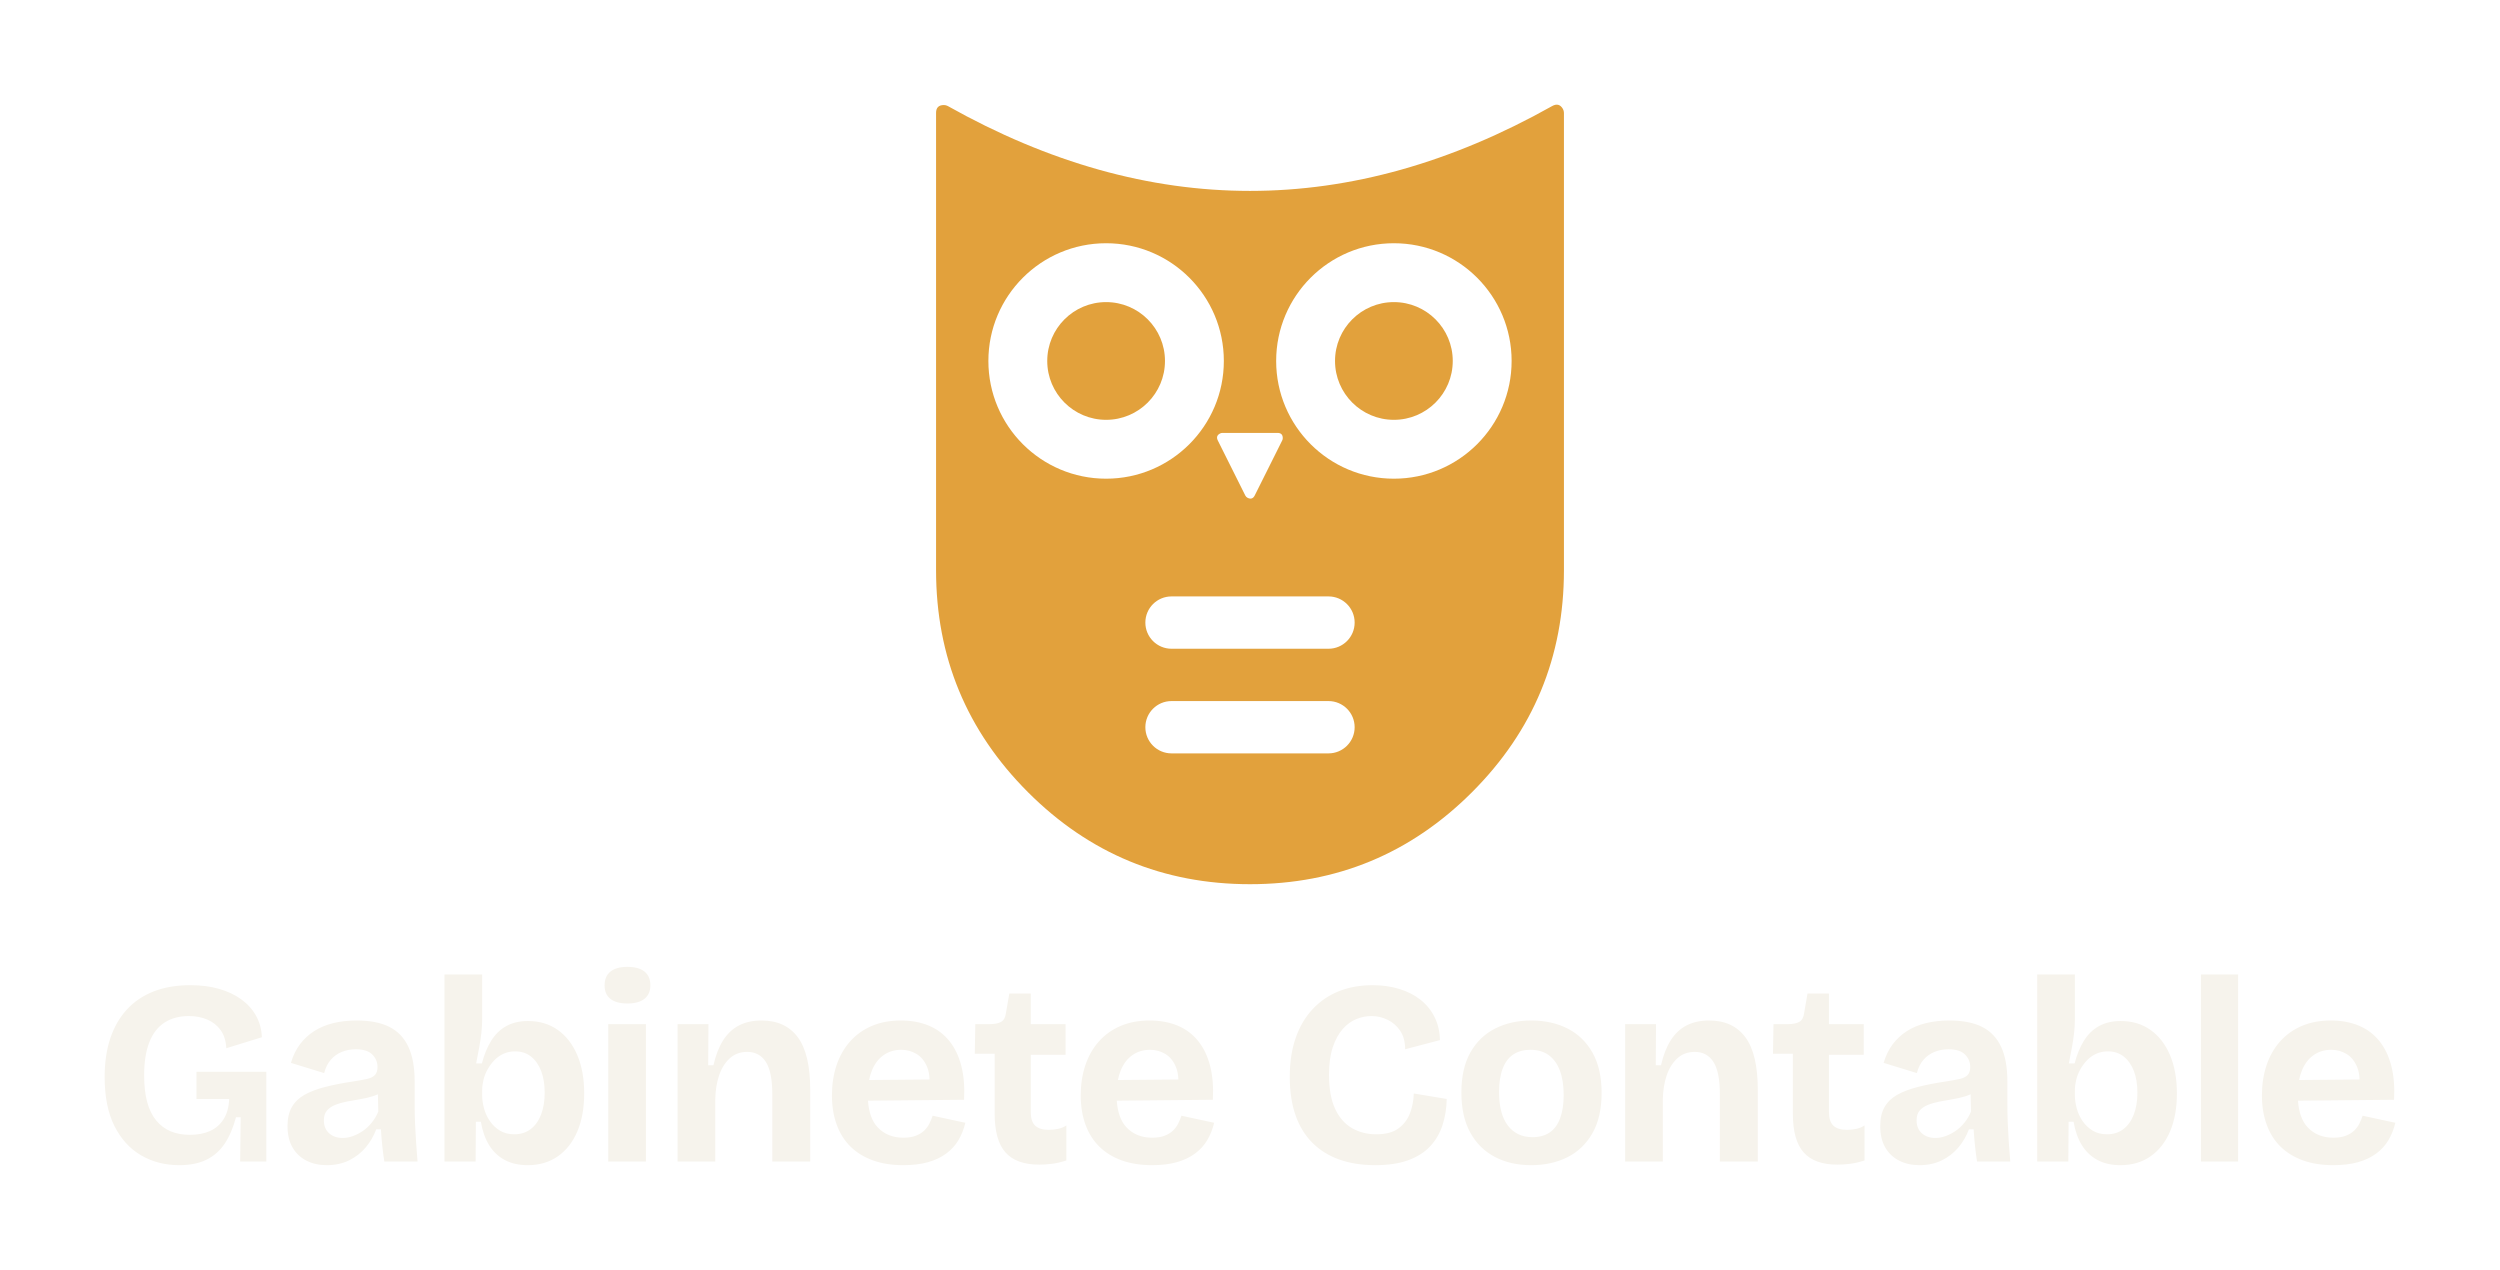
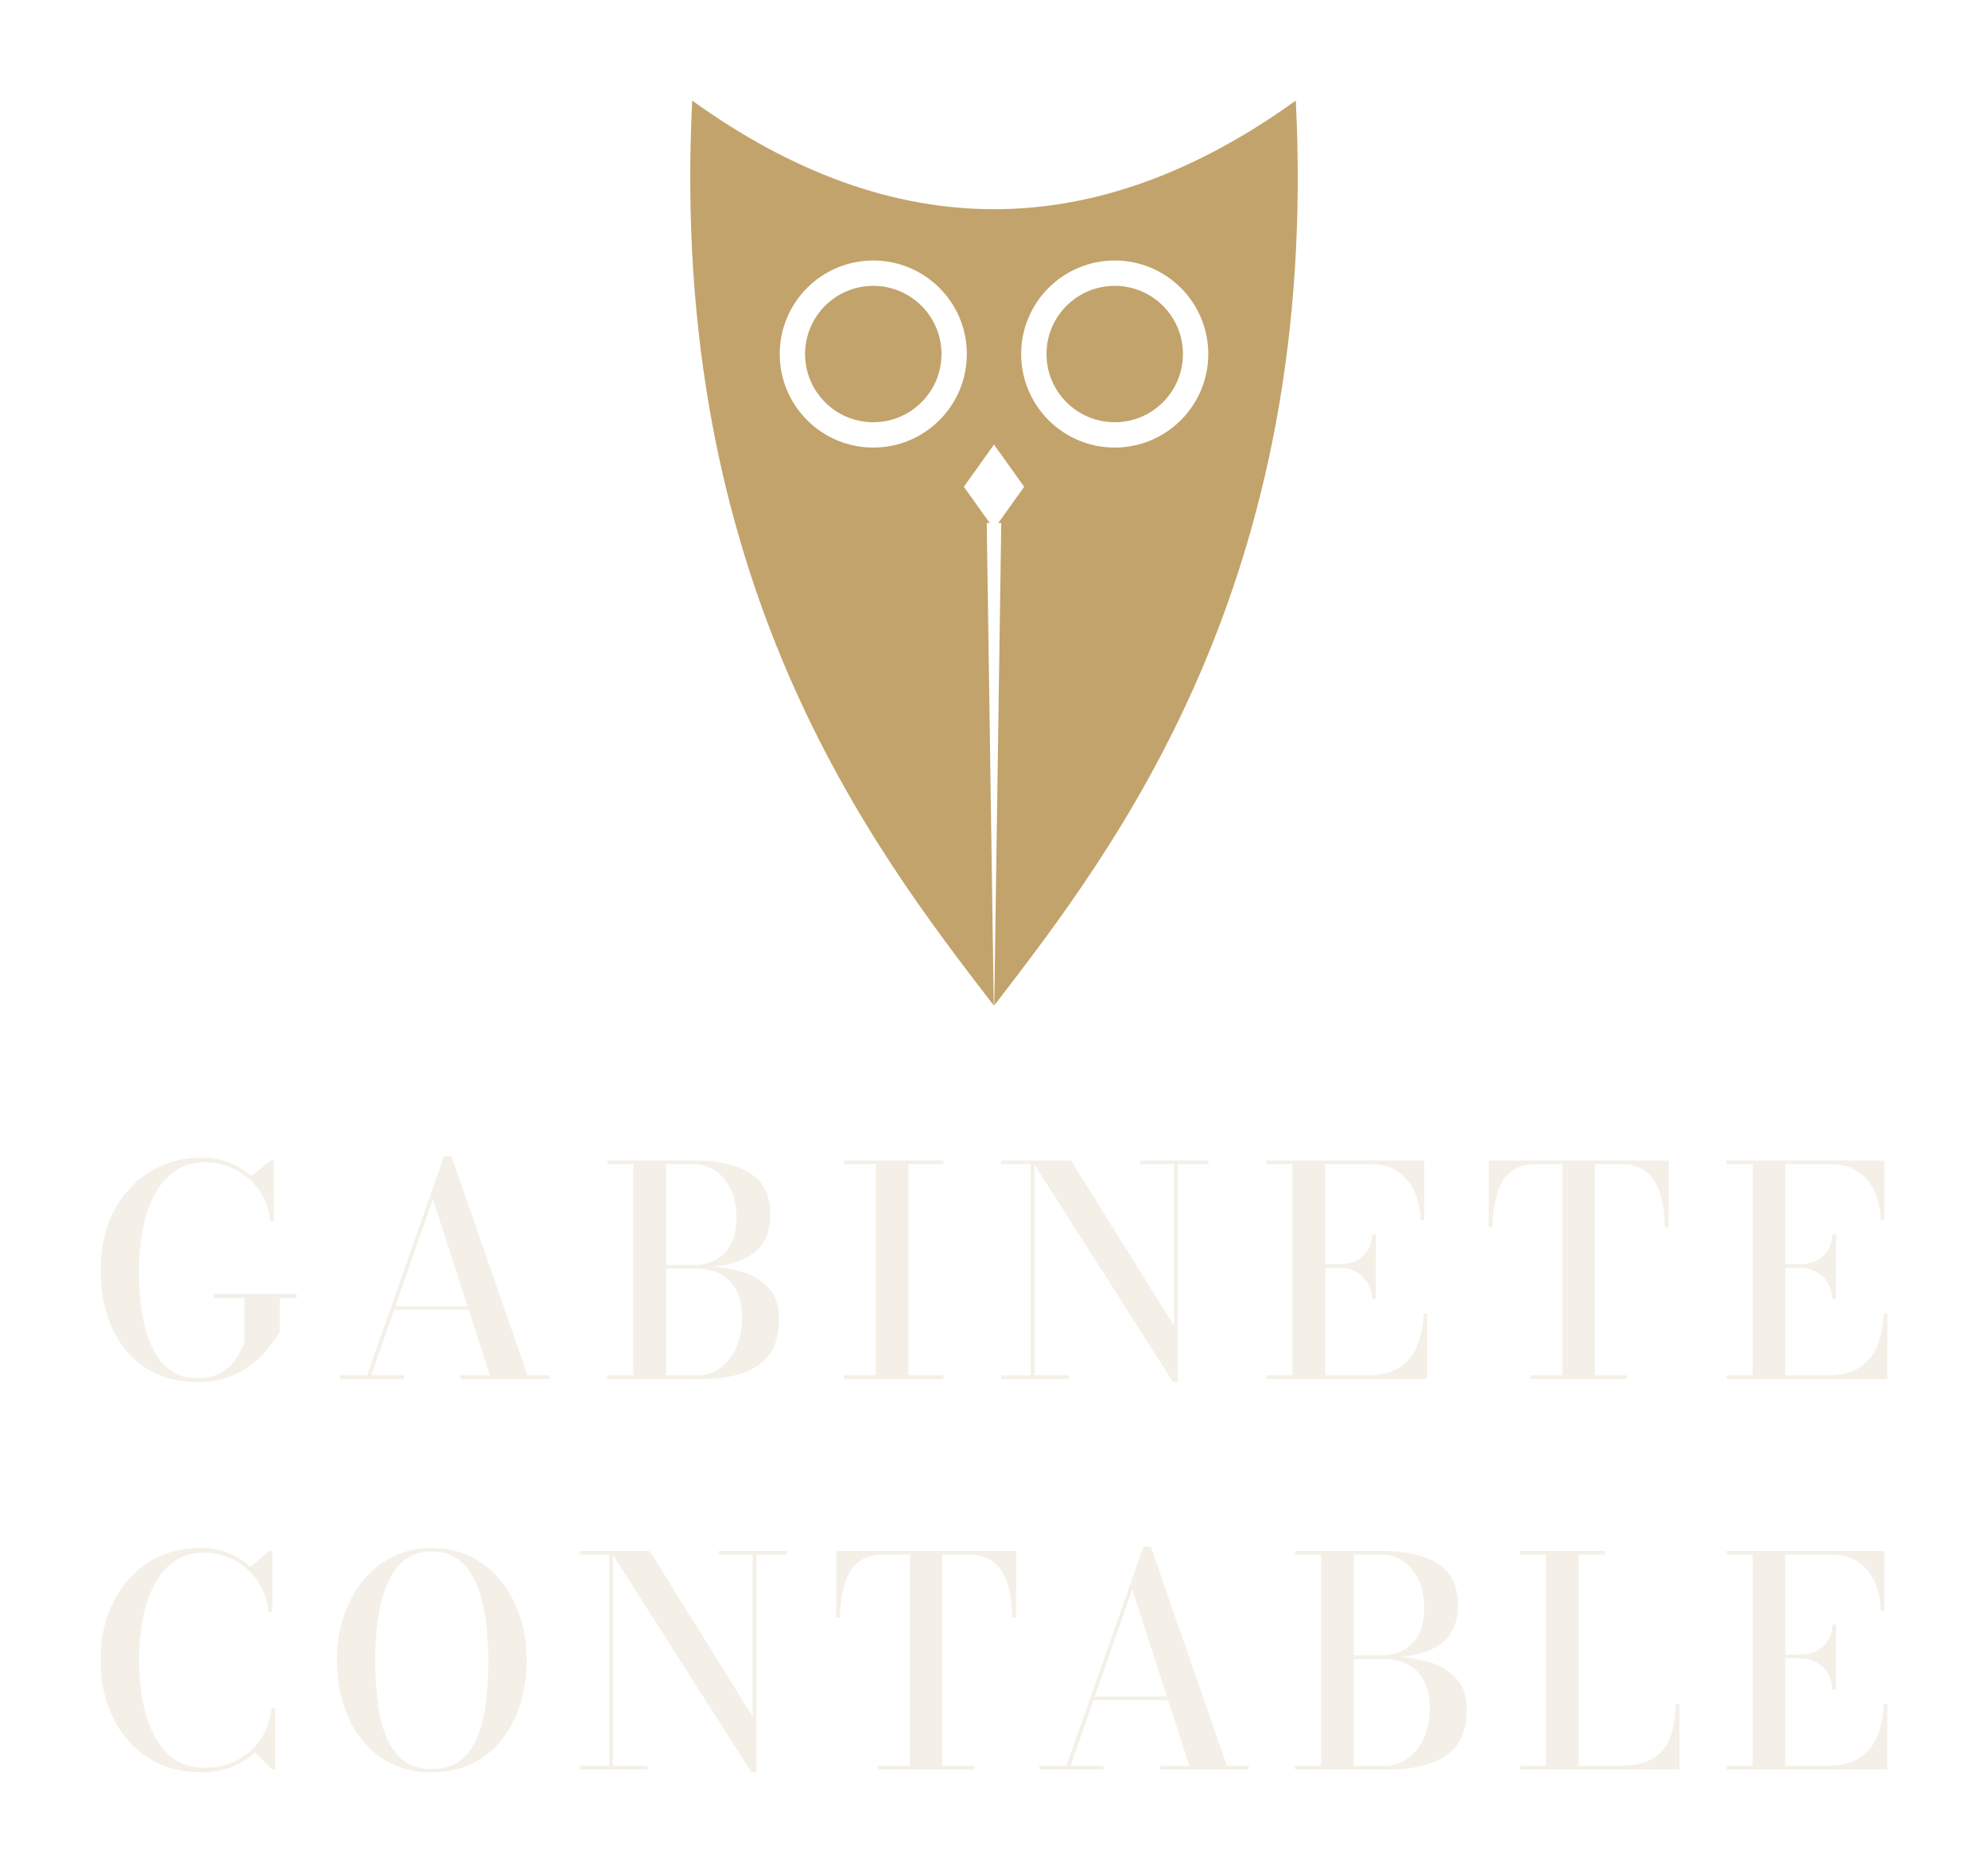
- <svg xmlns="http://www.w3.org/2000/svg" viewBox="-143.12 -15.19 382.24 194.15">
-   <path fill="#E2A13C" d="M1.79 1.02Q48 26.98 94.21 1.02Q95.26 0.44 95.85 1.48Q96 1.76 96 2.07V72Q96 91.88 81.94 105.94Q67.88 120 48 120Q28.12 120 14.06 105.94Q-0 91.88 -0 72L0 2.07Q0 1.47 0.3 1.17Q0.6 0.87 1.2 0.87Q1.51 0.87 1.79 1.02ZM44 40C44 30.06 35.94 22 26 22C16.06 22 8 30.06 8 40C8 49.94 16.06 58 26 58C35.94 58 44 49.94 44 40ZM88 40C88 30.06 79.94 22 70 22C60.06 22 52 30.06 52 40C52 49.94 60.06 58 70 58C79.94 58 88 49.94 88 40ZM79 40C79 44.97 74.97 49 70 49C65.03 49 61 44.97 61 40C61 35.03 65.03 31 70 31C74.97 31 79 35.03 79 40ZM35 40C35 44.97 30.97 49 26 49C21.03 49 17 44.97 17 40C17 35.03 21.03 31 26 31C30.97 31 35 35.03 35 40ZM36 76C33.79 76 32 77.79 32 80C32 82.21 33.79 84 36 84H60C62.21 84 64 82.21 64 80C64 77.79 62.21 76 60 76ZM36 92C33.79 92 32 93.79 32 96C32 98.21 33.79 100 36 100H60C62.21 100 64 98.21 64 96C64 93.79 62.21 92 60 92ZM43.79 51Q43.61 51 43.44 51.08Q42.72 51.44 43.08 52.16L47.28 60.57Q47.4 60.81 47.64 60.93Q48.36 61.28 48.72 60.57L52.92 52.16Q53.01 51.99 53.01 51.8Q53.01 51 52.21 51Z" />
-   <path fill="#F6F3EC" d="M181.08 162.96Q179.08 162.96 177.6 162.18Q176.12 161.4 175.2 159.92Q174.28 158.44 173.92 156.32H173.16L173.12 162.4H168.36V133.8H174.12V140.68Q174.12 141.64 174 142.74Q173.88 143.84 173.66 145Q173.44 146.16 173.2 147.4H174.08Q174.6 145.4 175.5 143.94Q176.4 142.48 177.8 141.7Q179.2 140.92 181.12 140.92Q183.76 140.92 185.68 142.28Q187.6 143.64 188.66 146.12Q189.72 148.6 189.72 152Q189.72 155.32 188.68 157.78Q187.64 160.24 185.7 161.6Q183.76 162.96 181.08 162.96ZM-62.44 162.96Q-64.44 162.96 -65.92 162.18Q-67.4 161.4 -68.32 159.92Q-69.24 158.44 -69.6 156.32H-70.36L-70.4 162.4H-75.16V133.8H-69.4V140.68Q-69.4 141.64 -69.52 142.74Q-69.64 143.84 -69.86 145Q-70.08 146.16 -70.32 147.4H-69.44Q-68.92 145.4 -68.02 143.94Q-67.12 142.48 -65.72 141.7Q-64.32 140.92 -62.4 140.92Q-59.76 140.92 -57.84 142.28Q-55.92 143.64 -54.86 146.12Q-53.8 148.6 -53.8 152Q-53.8 155.32 -54.84 157.78Q-55.88 160.24 -57.82 161.6Q-59.76 162.96 -62.44 162.96ZM91 162.96Q87.84 162.96 85.44 161.7Q83.04 160.44 81.68 157.98Q80.32 155.52 80.32 151.84Q80.32 148.16 81.7 145.72Q83.08 143.28 85.5 142.06Q87.92 140.84 91 140.84Q94.16 140.84 96.58 142.08Q99 143.32 100.38 145.78Q101.76 148.24 101.76 151.92Q101.76 155.64 100.34 158.1Q98.92 160.56 96.5 161.76Q94.08 162.96 91 162.96ZM-115.72 162.96Q-118.96 162.96 -121.54 161.46Q-124.12 159.96 -125.62 156.98Q-127.12 154 -127.12 149.48Q-127.12 146.16 -126.26 143.58Q-125.4 141 -123.74 139.18Q-122.08 137.36 -119.64 136.4Q-117.2 135.44 -114 135.44Q-111.6 135.44 -109.64 136Q-107.68 136.56 -106.24 137.6Q-104.8 138.64 -103.98 140.1Q-103.16 141.56 -103.08 143.4L-108.52 145.08Q-108.6 143.4 -109.38 142.32Q-110.16 141.24 -111.42 140.7Q-112.68 140.16 -114.24 140.16Q-116.4 140.16 -117.94 141.14Q-119.48 142.12 -120.28 144.14Q-121.08 146.16 -121.08 149.24Q-121.08 151.6 -120.62 153.3Q-120.16 155 -119.24 156.12Q-118.32 157.24 -117.04 157.78Q-115.76 158.32 -114.08 158.32Q-112.32 158.32 -111.02 157.74Q-109.72 157.16 -108.94 155.94Q-108.16 154.72 -108.08 152.84H-113.08V148.68H-102.4V162.4H-106.4L-106.32 155.64H-107.04Q-107.68 158.04 -108.76 159.66Q-109.84 161.28 -111.54 162.12Q-113.24 162.96 -115.72 162.96ZM67.16 162.96Q64.08 162.96 61.66 162.1Q59.24 161.24 57.54 159.54Q55.84 157.84 54.96 155.32Q54.08 152.8 54.08 149.48Q54.08 146.12 54.98 143.52Q55.88 140.92 57.58 139.1Q59.28 137.28 61.6 136.36Q63.92 135.44 66.76 135.44Q68.96 135.44 70.84 136.02Q72.72 136.6 74.08 137.68Q75.44 138.76 76.22 140.32Q77 141.88 77.04 143.84L71.72 145.24Q71.72 143.56 70.98 142.44Q70.24 141.32 69.06 140.74Q67.88 140.16 66.56 140.16Q65.4 140.16 64.26 140.62Q63.12 141.08 62.18 142.14Q61.24 143.2 60.66 144.92Q60.08 146.64 60.08 149.12Q60.08 152.36 61.02 154.36Q61.96 156.36 63.6 157.3Q65.24 158.24 67.28 158.24Q69.48 158.24 70.7 157.34Q71.92 156.44 72.46 155.02Q73 153.6 73.04 152L78.08 152.84Q78.04 154.96 77.44 156.82Q76.84 158.68 75.56 160.06Q74.28 161.44 72.2 162.2Q70.12 162.96 67.16 162.96ZM150.36 162.96Q148.6 162.96 147.24 162.26Q145.88 161.56 145.12 160.24Q144.36 158.92 144.36 156.96Q144.36 155.24 145.02 154.08Q145.68 152.92 146.96 152.2Q148.24 151.48 150.12 151Q152 150.52 154.4 150.16Q155.68 149.96 156.5 149.78Q157.32 149.6 157.72 149.18Q158.12 148.76 158.12 147.96Q158.12 146.84 157.32 146.04Q156.52 145.24 154.8 145.24Q153.64 145.24 152.66 145.64Q151.68 146.04 150.98 146.84Q150.28 147.64 149.96 148.88L144.88 147.32Q145.36 145.68 146.26 144.48Q147.16 143.28 148.44 142.46Q149.72 141.64 151.36 141.24Q153 140.84 154.92 140.84Q158 140.84 159.94 141.82Q161.88 142.8 162.84 144.86Q163.8 146.92 163.8 150.16V153.76Q163.8 155.16 163.86 156.6Q163.92 158.04 164.02 159.5Q164.12 160.96 164.24 162.4H159.16Q159 161.4 158.86 160.1Q158.72 158.8 158.64 157.48H157.92Q157.36 159 156.32 160.24Q155.28 161.48 153.78 162.22Q152.28 162.96 150.36 162.96ZM-93.16 162.96Q-94.92 162.96 -96.28 162.26Q-97.64 161.56 -98.4 160.24Q-99.16 158.92 -99.16 156.96Q-99.16 155.24 -98.5 154.08Q-97.84 152.92 -96.56 152.2Q-95.28 151.48 -93.4 151Q-91.52 150.52 -89.12 150.16Q-87.84 149.96 -87.02 149.78Q-86.2 149.6 -85.8 149.18Q-85.4 148.76 -85.4 147.96Q-85.4 146.84 -86.2 146.04Q-87 145.24 -88.72 145.24Q-89.88 145.24 -90.86 145.64Q-91.84 146.04 -92.54 146.84Q-93.24 147.64 -93.56 148.88L-98.64 147.32Q-98.16 145.68 -97.26 144.48Q-96.36 143.28 -95.08 142.46Q-93.8 141.64 -92.16 141.24Q-90.52 140.84 -88.6 140.84Q-85.52 140.84 -83.58 141.82Q-81.64 142.8 -80.68 144.86Q-79.72 146.92 -79.72 150.16V153.76Q-79.72 155.16 -79.66 156.6Q-79.6 158.04 -79.5 159.5Q-79.4 160.96 -79.28 162.4H-84.36Q-84.52 161.4 -84.66 160.1Q-84.8 158.8 -84.88 157.48H-85.6Q-86.16 159 -87.2 160.24Q-88.24 161.48 -89.74 162.22Q-91.24 162.96 -93.16 162.96ZM33.04 162.96Q30.44 162.96 28.42 162.24Q26.4 161.52 25 160.16Q23.6 158.8 22.86 156.8Q22.12 154.8 22.12 152.28Q22.12 149.8 22.82 147.7Q23.52 145.6 24.88 144.06Q26.24 142.52 28.2 141.68Q30.16 140.84 32.64 140.84Q35.04 140.84 36.92 141.62Q38.8 142.4 40.06 143.96Q41.32 145.52 41.9 147.78Q42.48 150.04 42.32 152.96L27.63 153.1Q27.82 155.79 29.1 157.16Q30.6 158.76 33.04 158.76Q34.16 158.76 34.94 158.46Q35.72 158.16 36.22 157.68Q36.72 157.2 37.02 156.6Q37.32 156 37.52 155.4L42.52 156.48Q42.16 157.96 41.46 159.14Q40.76 160.32 39.6 161.18Q38.44 162.04 36.82 162.5Q35.2 162.96 33.04 162.96ZM-5 162.96Q-7.6 162.96 -9.62 162.24Q-11.64 161.52 -13.04 160.16Q-14.44 158.8 -15.18 156.8Q-15.92 154.8 -15.92 152.28Q-15.92 149.8 -15.22 147.7Q-14.52 145.6 -13.16 144.06Q-11.8 142.52 -9.84 141.68Q-7.88 140.84 -5.4 140.84Q-3 140.84 -1.12 141.62Q0.76 142.4 2.02 143.96Q3.28 145.52 3.86 147.78Q4.44 150.04 4.28 152.96L-10.41 153.1Q-10.22 155.79 -8.94 157.16Q-7.44 158.76 -5 158.76Q-3.88 158.76 -3.1 158.46Q-2.32 158.16 -1.82 157.68Q-1.32 157.2 -1.02 156.6Q-0.72 156 -0.52 155.4L4.48 156.48Q4.12 157.96 3.42 159.14Q2.72 160.32 1.56 161.18Q0.4 162.04 -1.22 162.5Q-2.84 162.96 -5 162.96ZM213.64 162.96Q211.04 162.96 209.02 162.24Q207 161.52 205.6 160.16Q204.2 158.8 203.46 156.8Q202.72 154.8 202.72 152.28Q202.72 149.8 203.42 147.7Q204.12 145.6 205.48 144.06Q206.84 142.52 208.8 141.68Q210.76 140.84 213.24 140.84Q215.64 140.84 217.52 141.62Q219.4 142.4 220.66 143.96Q221.92 145.52 222.5 147.78Q223.08 150.04 222.92 152.96L208.23 153.1Q208.42 155.79 209.7 157.16Q211.2 158.76 213.64 158.76Q214.76 158.76 215.54 158.46Q216.32 158.16 216.82 157.68Q217.32 157.2 217.62 156.6Q217.92 156 218.12 155.4L223.12 156.48Q222.76 157.96 222.06 159.14Q221.36 160.32 220.2 161.18Q219.04 162.04 217.42 162.5Q215.8 162.96 213.64 162.96ZM105.36 162.4V141.4H110.08L110.04 147.68H110.84Q111.36 145.4 112.32 143.88Q113.28 142.36 114.74 141.6Q116.2 140.84 118.2 140.84Q121.84 140.84 123.74 143.4Q125.64 145.96 125.64 151.44V162.4H119.84V152.08Q119.84 148.72 118.86 147.18Q117.88 145.64 116 145.64Q114.4 145.64 113.32 146.64Q112.24 147.64 111.7 149.26Q111.16 150.88 111.12 152.88V162.4ZM-39.52 162.4V141.4H-34.8L-34.84 147.68H-34.04Q-33.52 145.4 -32.56 143.88Q-31.6 142.36 -30.14 141.6Q-28.68 140.84 -26.68 140.84Q-23.04 140.84 -21.14 143.4Q-19.24 145.96 -19.24 151.44V162.4H-25.04V152.08Q-25.04 148.72 -26.02 147.18Q-27 145.64 -28.88 145.64Q-30.48 145.64 -31.56 146.64Q-32.64 147.64 -33.18 149.26Q-33.72 150.88 -33.76 152.88V162.4ZM137.84 162.88Q134.32 162.88 132.66 161.02Q131 159.16 131 155.08V145.92H127.96L128.04 141.4H130.16Q131.4 141.4 132 141.04Q132.6 140.68 132.72 139.72L133.24 136.72H136.52V141.4H141.84V146.08H136.52V154.84Q136.52 156.28 137.2 156.92Q137.88 157.56 139.28 157.56Q140.04 157.56 140.74 157.4Q141.44 157.24 141.96 156.88V162.24Q140.72 162.64 139.68 162.76Q138.64 162.88 137.84 162.88ZM15.8 162.88Q12.28 162.88 10.62 161.02Q8.96 159.16 8.96 155.08V145.92H5.92L6 141.4H8.12Q9.36 141.4 9.96 141.04Q10.56 140.68 10.68 139.72L11.2 136.72H14.48V141.4H19.8V146.08H14.48V154.84Q14.48 156.28 15.16 156.92Q15.84 157.56 17.24 157.56Q18 157.56 18.7 157.4Q19.4 157.24 19.92 156.88V162.24Q18.68 162.64 17.64 162.76Q16.6 162.88 15.8 162.88ZM193.4 162.4V133.8H199.08V162.4ZM-50.12 162.4V141.4H-44.36V162.4ZM91.2 158.68Q92.76 158.68 93.82 157.96Q94.88 157.24 95.42 155.78Q95.96 154.32 95.96 152.24Q95.96 150.04 95.38 148.5Q94.8 146.96 93.68 146.14Q92.56 145.32 90.84 145.32Q89.36 145.32 88.28 146.02Q87.2 146.72 86.64 148.18Q86.08 149.64 86.08 151.76Q86.08 155.16 87.44 156.92Q88.8 158.68 91.2 158.68ZM179.04 158.24Q180.48 158.24 181.52 157.46Q182.56 156.68 183.12 155.24Q183.68 153.8 183.68 151.88Q183.68 149.96 183.14 148.56Q182.6 147.16 181.6 146.36Q180.6 145.56 179.16 145.56Q178.2 145.56 177.4 145.92Q176.6 146.28 176 146.9Q175.4 147.52 174.96 148.3Q174.52 149.08 174.32 149.92Q174.12 150.76 174.12 151.52V152.28Q174.12 153.2 174.4 154.26Q174.68 155.32 175.3 156.22Q175.92 157.12 176.84 157.68Q177.76 158.24 179.04 158.24ZM-64.48 158.24Q-63.04 158.24 -62 157.46Q-60.96 156.68 -60.4 155.24Q-59.84 153.8 -59.84 151.88Q-59.84 149.96 -60.38 148.56Q-60.92 147.16 -61.92 146.36Q-62.92 145.56 -64.36 145.56Q-65.32 145.56 -66.12 145.92Q-66.92 146.28 -67.52 146.9Q-68.12 147.52 -68.56 148.3Q-69 149.08 -69.2 149.92Q-69.4 150.76 -69.4 151.52V152.28Q-69.4 153.2 -69.12 154.26Q-68.84 155.32 -68.22 156.22Q-67.6 157.12 -66.68 157.68Q-65.76 158.24 -64.48 158.24ZM-90.72 158.8Q-89.96 158.8 -89.18 158.52Q-88.4 158.24 -87.66 157.74Q-86.92 157.24 -86.3 156.48Q-85.68 155.72 -85.28 154.76L-85.34 152.12Q-85.71 152.29 -86.12 152.42Q-87.08 152.72 -88.1 152.88Q-89.12 153.04 -90.12 153.24Q-91.12 153.44 -91.9 153.76Q-92.68 154.08 -93.14 154.62Q-93.6 155.16 -93.6 156.12Q-93.6 157.36 -92.8 158.08Q-92 158.8 -90.72 158.8ZM152.8 158.8Q153.56 158.8 154.34 158.52Q155.12 158.24 155.86 157.74Q156.6 157.24 157.22 156.48Q157.84 155.72 158.24 154.76L158.18 152.12Q157.81 152.29 157.4 152.42Q156.44 152.72 155.42 152.88Q154.4 153.04 153.4 153.24Q152.4 153.44 151.62 153.76Q150.84 154.08 150.38 154.62Q149.92 155.16 149.92 156.12Q149.92 157.36 150.72 158.08Q151.52 158.8 152.8 158.8ZM27.8 149.94 37.05 149.86Q37.01 148.77 36.68 147.96Q36.12 146.6 35.06 145.96Q34 145.32 32.72 145.32Q31.2 145.32 30.04 146.12Q28.88 146.92 28.24 148.46Q27.96 149.14 27.8 149.94ZM-10.24 149.94 -0.99 149.86Q-1.03 148.77 -1.36 147.96Q-1.92 146.6 -2.98 145.96Q-4.04 145.32 -5.32 145.32Q-6.84 145.32 -8 146.12Q-9.16 146.92 -9.8 148.46Q-10.08 149.14 -10.24 149.94ZM208.4 149.94 217.65 149.86Q217.61 148.77 217.28 147.96Q216.72 146.6 215.66 145.96Q214.6 145.32 213.32 145.32Q211.8 145.32 210.64 146.12Q209.48 146.92 208.84 148.46Q208.56 149.14 208.4 149.94ZM-47.2 138.24Q-48.88 138.24 -49.78 137.54Q-50.68 136.84 -50.68 135.48Q-50.68 134.08 -49.78 133.36Q-48.88 132.64 -47.2 132.64Q-45.48 132.64 -44.58 133.36Q-43.68 134.08 -43.68 135.48Q-43.68 136.8 -44.58 137.52Q-45.48 138.24 -47.2 138.24Z" />
+ <svg xmlns="http://www.w3.org/2000/svg" viewBox="-114.68 -16.67 329.36 310.38">
+   <path fill="#C2A36B" d="M0 0Q50 36 100 0C103.99 79.81 70.16 123.79 50.14 149.82L50.04 149.95L51.2 70H50.71L55 64L50 57L45 64L49.29 70H48.8L49.96 149.95L49.86 149.82C29.84 123.79 -3.99 79.81 0 0ZM85.5 42C85.5 33.44 78.56 26.5 70 26.5C61.44 26.5 54.5 33.44 54.5 42C54.5 50.56 61.44 57.5 70 57.5C78.56 57.5 85.5 50.56 85.5 42ZM45.5 42C45.5 33.44 38.56 26.5 30 26.5C21.44 26.5 14.5 33.44 14.5 42C14.5 50.56 21.44 57.5 30 57.5C38.56 57.5 45.5 50.56 45.5 42ZM81.3 42C81.3 48.24 76.24 53.3 70 53.3C63.76 53.3 58.7 48.24 58.7 42C58.7 35.76 63.76 30.7 70 30.7C76.24 30.7 81.3 35.76 81.3 42ZM41.3 42C41.3 48.24 36.24 53.3 30 53.3C23.76 53.3 18.7 48.24 18.7 42C18.7 35.76 23.76 30.7 30 30.7C36.24 30.7 41.3 35.76 41.3 42Z" />
+   <path fill="#F4F0E8" d="M-43.14 277.04Q-46.86 277.04 -49.78 275.62Q-52.7 274.19 -54.73 271.63Q-56.76 269.08 -57.81 265.71Q-58.86 262.34 -58.86 258.45Q-58.86 254.57 -57.73 251.2Q-56.61 247.83 -54.55 245.27Q-52.48 242.71 -49.59 241.29Q-46.69 239.86 -43.14 239.86Q-39.59 239.86 -36.7 241.29Q-33.8 242.71 -31.72 245.27Q-29.65 247.83 -28.54 251.2Q-27.43 254.57 -27.43 258.45Q-27.43 262.34 -28.48 265.71Q-29.53 269.08 -31.55 271.63Q-33.58 274.19 -36.5 275.62Q-39.42 277.04 -43.14 277.04ZM-14.07 211.86V211.26H-9.75V176.25H-14.07V175.65H0.61Q6.23 175.65 9.59 177.76Q12.94 179.87 12.94 184.58Q12.94 189.22 9.77 191.29Q7.39 192.85 3.44 193.24Q5.87 193.4 7.98 194.01Q10.89 194.84 12.64 196.75Q14.39 198.66 14.39 201.87Q14.39 207.25 10.99 209.56Q7.58 211.86 1.57 211.86ZM99.86 276.56V275.96H104.18V240.95H99.86V240.35H114.54Q120.16 240.35 123.52 242.46Q126.87 244.57 126.87 249.28Q126.87 253.91 123.7 255.99Q121.32 257.55 117.37 257.94Q119.8 258.1 121.91 258.71Q124.82 259.54 126.57 261.45Q128.32 263.35 128.32 266.57Q128.32 271.95 124.92 274.25Q121.51 276.56 115.5 276.56ZM-43.14 276.49Q-40.15 276.49 -38.31 274.98Q-36.48 273.47 -35.49 270.9Q-34.5 268.33 -34.14 265.09Q-33.77 261.86 -33.77 258.45Q-33.77 255.03 -34.21 251.8Q-34.64 248.58 -35.67 246.01Q-36.7 243.44 -38.52 241.93Q-40.34 240.42 -43.14 240.42Q-45.92 240.42 -47.74 241.93Q-49.56 243.44 -50.61 246.01Q-51.66 248.58 -52.09 251.8Q-52.51 255.03 -52.51 258.45Q-52.51 261.86 -52.15 265.09Q-51.78 268.33 -50.79 270.9Q-49.8 273.47 -47.95 274.98Q-46.09 276.49 -43.14 276.49ZM-39.88 174.95 -27.28 211.26H-23.66V211.86H-38.38V211.26H-33.51L-37.03 200.37H-49.38L-53.18 211.26H-47.75V211.86H-58.37V211.26H-53.86L-41.11 174.95ZM75.99 239.65 88.59 275.96H92.21V276.56H77.48V275.96H82.36L78.84 265.07H66.49L62.68 275.96H68.12V276.56H57.49V275.96H62.01L74.76 239.65ZM-79.28 197.76H-65.54V198.44H-68.32V204.04Q-69.02 205.2 -70.14 206.62Q-71.26 208.05 -72.88 209.35Q-74.5 210.65 -76.73 211.5Q-78.96 212.34 -81.91 212.34Q-87.05 212.34 -90.64 209.97Q-94.22 207.59 -96.12 203.39Q-98.01 199.19 -98.01 193.75Q-98.01 189.67 -96.78 186.27Q-95.55 182.87 -93.29 180.38Q-91.03 177.89 -87.96 176.53Q-84.88 175.17 -81.21 175.17Q-78.89 175.17 -76.78 175.97Q-74.67 176.78 -73.07 178.23L-69.84 175.65H-69.31V185.74H-69.91Q-70.06 183.64 -70.97 181.85Q-71.89 180.07 -73.39 178.74Q-74.88 177.41 -76.75 176.67Q-78.63 175.94 -80.68 175.94Q-83.7 175.94 -85.81 177.47Q-87.92 179 -89.2 181.56Q-90.48 184.12 -91.07 187.3Q-91.66 190.47 -91.66 193.75Q-91.66 197.04 -91.24 200.24Q-90.82 203.44 -89.74 206.03Q-88.67 208.63 -86.76 210.18Q-84.85 211.74 -81.91 211.74Q-79.88 211.74 -78.48 211.02Q-77.08 210.29 -76.21 209.28Q-75.34 208.26 -74.86 207.29Q-74.38 206.31 -74.18 205.83V198.44H-79.28ZM171.36 211.86V211.26H175.68V176.25H171.36V175.65H197.5V185.55H196.92Q196.83 182.96 195.91 180.85Q194.99 178.74 193.18 177.5Q191.37 176.25 188.55 176.25H181.11V192.84H183.62Q185 192.84 186.17 192.27Q187.34 191.7 188.08 190.59Q188.81 189.48 188.91 187.86H189.51V198.63H188.91Q188.81 197.01 188.08 195.85Q187.34 194.7 186.17 194.07Q185 193.44 183.62 193.44H181.11V211.26H188.04Q191.35 211.26 193.36 209.97Q195.38 208.67 196.35 206.37Q197.31 204.06 197.41 201H198.01V211.86ZM95.12 211.86V211.26H99.44V176.25H95.12V175.65H121.27V185.55H120.69Q120.59 182.96 119.67 180.85Q118.75 178.74 116.94 177.5Q115.13 176.25 112.31 176.25H104.87V192.84H107.38Q108.76 192.84 109.93 192.27Q111.1 191.7 111.84 190.59Q112.57 189.48 112.67 187.86H113.27V198.63H112.67Q112.57 197.01 111.84 195.85Q111.1 194.7 109.93 194.07Q108.76 193.44 107.38 193.44H104.87V211.26H111.8Q115.11 211.26 117.13 209.97Q119.14 208.67 120.11 206.37Q121.07 204.06 121.17 201H121.77V211.86ZM171.36 276.56V275.96H175.68V240.95H171.36V240.35H197.5V250.25H196.92Q196.83 247.66 195.91 245.55Q194.99 243.44 193.18 242.19Q191.37 240.95 188.55 240.95H181.11V257.54H183.62Q185 257.54 186.17 256.97Q187.34 256.4 188.08 255.29Q188.81 254.18 188.91 252.56H189.51V263.33H188.91Q188.81 261.71 188.08 260.55Q187.34 259.4 186.17 258.77Q185 258.14 183.62 258.14H181.11V275.96H188.04Q191.35 275.96 193.36 274.66Q195.38 273.37 196.35 271.07Q197.31 268.76 197.41 265.7H198.01V276.56ZM15.71 240.35V240.95H10.64V277.04H9.82L-13.11 241.03V275.96H-7.42V276.56H-18.62V275.96H-13.74V240.95H-18.62V240.35H-7.05L10.01 267.77V240.95H4.41V240.35ZM85.54 175.65V176.25H80.47V212.34H79.65L56.71 176.33V211.26H62.41V211.86H51.21V211.26H56.08V176.25H51.21V175.65H62.77L79.84 203.07V176.25H74.24V175.65ZM138.86 211.86V211.26H144.18V176.25H139.83Q137.75 176.25 136.39 177.01Q135.03 177.77 134.22 179.17Q133.41 180.57 133.02 182.49Q132.64 184.41 132.56 186.71H131.96V175.65H161.77V186.71H161.17Q161.1 184.41 160.71 182.49Q160.33 180.57 159.51 179.17Q158.68 177.77 157.32 177.01Q155.96 176.25 153.88 176.25H149.56V211.26H154.87V211.86ZM30.75 276.56V275.96H36.06V240.95H31.71Q29.64 240.95 28.27 241.71Q26.91 242.47 26.1 243.87Q25.29 245.27 24.91 247.19Q24.52 249.11 24.45 251.4H23.84V240.35H53.66V251.4H53.06Q52.98 249.11 52.6 247.19Q52.21 245.27 51.39 243.87Q50.57 242.47 49.21 241.71Q47.84 240.95 45.76 240.95H41.44V275.96H46.75V276.56ZM-81.35 277.04Q-86.38 277.04 -90.13 274.63Q-93.88 272.21 -95.95 268.01Q-98.01 263.81 -98.01 258.45Q-98.01 253.07 -95.95 248.88Q-93.88 244.69 -90.13 242.28Q-86.38 239.86 -81.35 239.86Q-78.96 239.86 -76.86 240.69Q-74.76 241.51 -73.19 243L-70.1 240.35H-69.57V250.44H-70.2Q-70.49 247.52 -72.02 245.31Q-73.56 243.1 -75.87 241.87Q-78.19 240.64 -80.87 240.64Q-83.86 240.64 -85.95 242.17Q-88.04 243.7 -89.28 246.26Q-90.53 248.82 -91.09 252Q-91.66 255.17 -91.66 258.45Q-91.66 261.74 -91.09 264.91Q-90.53 268.09 -89.28 270.64Q-88.04 273.2 -85.95 274.74Q-83.86 276.27 -80.87 276.27Q-78.43 276.27 -76.46 275.5Q-74.5 274.72 -73.05 273.37Q-71.6 272.02 -70.76 270.25Q-69.91 268.47 -69.69 266.47H-69.09V276.56H-69.62L-72.45 273.71Q-74.04 275.26 -76.32 276.15Q-78.6 277.04 -81.35 277.04ZM137.13 276.56V275.96H141.45V240.95H137.13V240.35H151.2V240.95H146.88V275.96H153.59Q156.39 275.96 158.18 275.22Q159.97 274.48 160.99 273.13Q162.02 271.78 162.44 269.88Q162.86 267.99 162.94 265.7H163.56V276.56ZM25.13 211.86V211.26H30.42V176.25H25.13V175.65H41.62V176.25H35.83V211.26H41.62V211.86ZM109.61 258.26V275.96H114.73Q116.78 275.96 118.47 274.77Q120.16 273.59 121.18 271.44Q122.19 269.29 122.19 266.42Q122.19 263.55 121.18 261.75Q120.16 259.95 118.47 259.11Q116.78 258.26 114.73 258.26ZM-4.32 193.56V211.26H0.8Q2.85 211.26 4.54 210.07Q6.23 208.89 7.25 206.74Q8.26 204.59 8.26 201.72Q8.26 198.85 7.25 197.05Q6.23 195.25 4.54 194.41Q2.85 193.56 0.8 193.56ZM-4.32 192.96H0.34Q2.13 192.96 3.72 192.19Q5.31 191.41 6.32 189.69Q7.32 187.96 7.32 185.09Q7.32 182.21 6.32 180.25Q5.31 178.28 3.72 177.27Q2.13 176.25 0.34 176.25H-4.32ZM109.61 257.66H114.27Q116.06 257.66 117.65 256.88Q119.24 256.11 120.25 254.39Q121.25 252.66 121.25 249.79Q121.25 246.91 120.25 244.95Q119.24 242.98 117.65 241.96Q116.06 240.95 114.27 240.95H109.61ZM-37.22 199.79 -42.97 182.02 -49.18 199.79ZM78.65 264.49 72.9 246.72 66.69 264.49Z" />
</svg>
